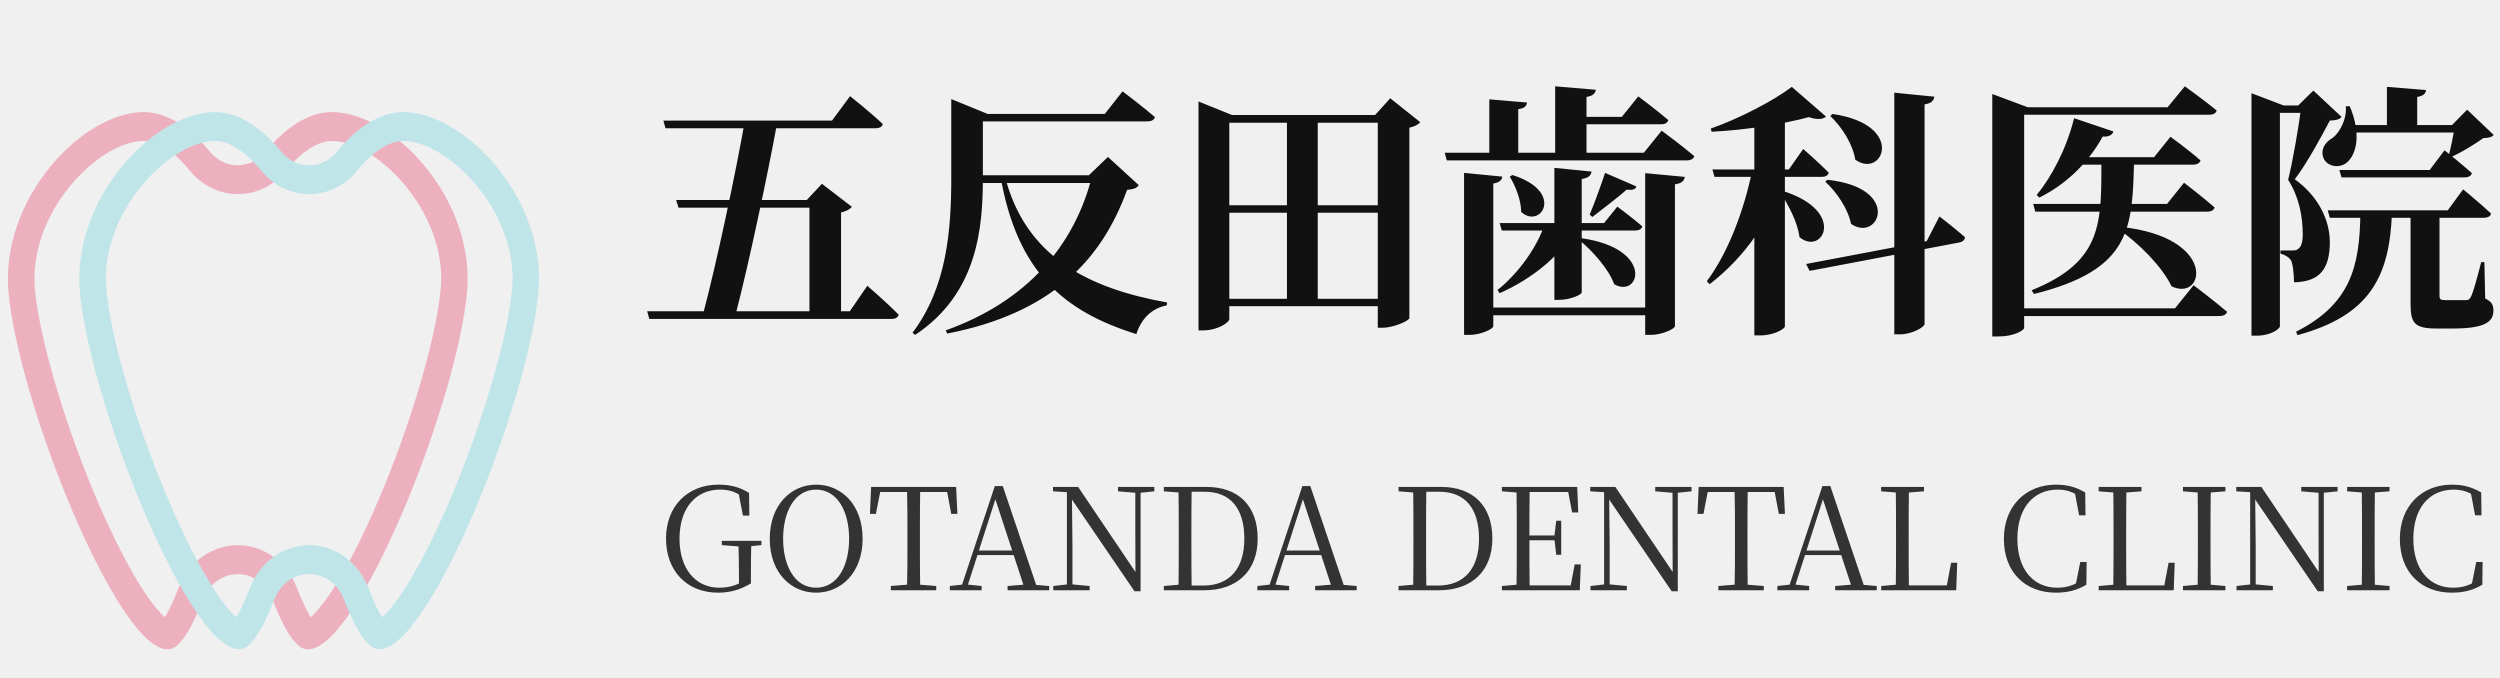
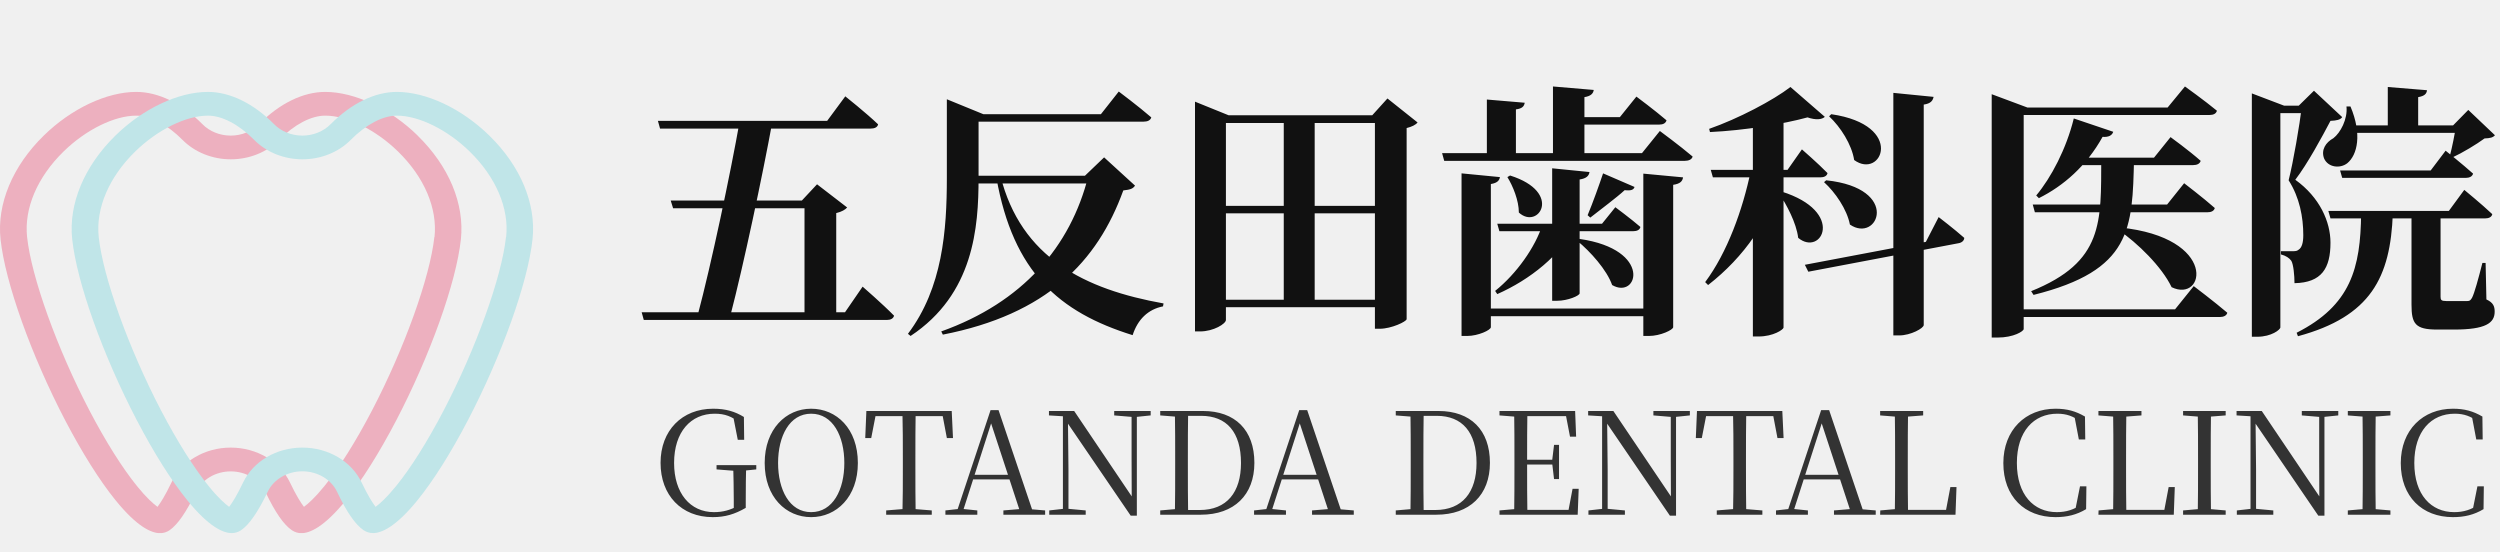
- <svg xmlns="http://www.w3.org/2000/svg" width="273" height="74" viewBox="0 0 273 74" fill="none">
-   <path d="M78.402 64.719C75.008 64.719 72.729 62.348 72.729 58.814C72.729 55.295 75.07 52.924 78.449 52.924C79.844 52.924 80.836 53.234 81.797 53.823L81.828 56.303H81.13L80.603 53.606L81.394 53.916V54.489C80.495 53.761 79.735 53.466 78.619 53.466C76.031 53.466 74.202 55.435 74.202 58.829C74.202 62.115 75.953 64.177 78.542 64.177C79.534 64.177 80.34 63.944 81.208 63.464L80.696 63.913V62.906C80.696 61.604 80.665 60.364 80.634 59.062H82.045C82.014 60.24 81.998 61.433 81.998 62.921V63.712C80.789 64.409 79.751 64.719 78.402 64.719ZM78.821 59.527V59.062H83.145V59.527L81.471 59.697H80.975L78.821 59.527ZM89.112 64.719C86.385 64.719 84.059 62.549 84.059 58.829C84.059 55.14 86.385 52.924 89.112 52.924C91.871 52.924 94.197 55.094 94.197 58.829C94.197 62.518 91.871 64.719 89.112 64.719ZM89.112 64.177C91.484 64.177 92.724 61.743 92.724 58.829C92.724 55.915 91.484 53.466 89.112 53.466C86.757 53.466 85.516 55.915 85.516 58.829C85.516 61.743 86.757 64.177 89.112 64.177ZM97.277 64.456V63.991L99.556 63.805H99.943L102.237 63.991V64.456H97.277ZM99.044 64.456C99.091 62.751 99.091 60.999 99.091 59.248V58.395C99.091 56.644 99.091 54.908 99.044 53.172H100.486C100.455 54.892 100.455 56.644 100.455 58.395V59.248C100.455 60.999 100.455 62.735 100.486 64.456H99.044ZM94.999 56.117L95.123 53.172H104.407L104.547 56.117H103.88L103.322 53.172L103.958 53.73H95.557L96.223 53.172L95.65 56.117H94.999ZM103.721 64.456V63.991L105.256 63.82H105.519L107.193 63.991V64.456H103.721ZM104.853 64.456L108.635 53.079H109.503L113.347 64.456H111.952L108.526 54.009H108.852L108.79 54.226L105.504 64.456H104.853ZM106.527 60.612L106.573 60.116H111.301L111.347 60.612H106.527ZM110.03 64.456V63.991L112.091 63.82H112.541L114.571 63.991V64.456H110.03ZM115.018 64.456V63.991L116.661 63.805H116.987L118.986 63.991V64.456H115.018ZM116.506 64.456V53.544H117.049L117.111 59.511V64.456H116.506ZM122.086 53.652V53.172H126.054V53.652L124.427 53.823H124.101L122.086 53.652ZM123.884 64.564L116.909 54.334L116.878 54.303L116.506 53.745L114.987 53.652V53.172H117.731L124.272 62.875L123.993 62.968L123.977 58.333V53.172H124.551V64.564H123.884ZM127.093 64.456V63.991L129.232 63.805H129.418V64.456H127.093ZM128.689 64.456C128.72 62.751 128.72 60.999 128.72 58.922V58.488C128.72 56.644 128.72 54.908 128.689 53.172H130.131C130.1 54.892 130.1 56.644 130.1 58.488V58.922C130.1 60.999 130.1 62.735 130.131 64.456H128.689ZM129.418 64.456V63.944H131.386C134.347 63.944 135.881 62.007 135.881 58.829C135.881 55.481 134.331 53.699 131.541 53.699H129.418V53.172H131.743C135.23 53.172 137.338 55.233 137.338 58.814C137.338 62.301 135.137 64.456 131.51 64.456H129.418ZM127.093 53.652V53.172H129.418V53.823H129.232L127.093 53.652ZM137.303 64.456V63.991L138.838 63.82H139.101L140.775 63.991V64.456H137.303ZM138.435 64.456L142.217 53.079H143.085L146.929 64.456H145.534L142.108 54.009H142.434L142.372 54.226L139.086 64.456H138.435ZM140.109 60.612L140.155 60.116H144.883L144.929 60.612H140.109ZM143.612 64.456V63.991L145.673 63.82H146.123L148.153 63.991V64.456H143.612ZM152.72 64.456V63.991L154.859 63.805H155.045V64.456H152.72ZM154.316 64.456C154.347 62.751 154.347 60.999 154.347 58.922V58.488C154.347 56.644 154.347 54.908 154.316 53.172H155.758C155.727 54.892 155.727 56.644 155.727 58.488V58.922C155.727 60.999 155.727 62.735 155.758 64.456H154.316ZM155.045 64.456V63.944H157.013C159.974 63.944 161.508 62.007 161.508 58.829C161.508 55.481 159.958 53.699 157.168 53.699H155.045V53.172H157.37C160.857 53.172 162.965 55.233 162.965 58.814C162.965 62.301 160.764 64.456 157.137 64.456H155.045ZM152.72 53.652V53.172H155.045V53.823H154.859L152.72 53.652ZM164.005 64.456V63.991L166.144 63.805H166.33V64.456H164.005ZM165.601 64.456C165.632 62.751 165.632 60.999 165.632 59.248V58.395C165.632 56.644 165.632 54.908 165.601 53.172H167.043C167.012 54.892 167.012 56.644 167.012 58.581V58.922C167.012 60.999 167.012 62.735 167.043 64.456H165.601ZM166.33 64.456V63.929H172.127L171.445 64.332L171.956 61.635H172.623L172.514 64.456H166.33ZM166.33 59V58.473H170.05V59H166.33ZM169.941 60.581L169.74 58.86V58.535L169.941 56.861H170.484V60.581H169.941ZM164.005 53.652V53.172H166.33V53.823H166.144L164.005 53.652ZM171.677 55.962L171.166 53.296L171.863 53.73H166.33V53.172H172.235L172.344 55.962H171.677ZM173.682 64.456V63.991L175.325 63.805H175.651L177.65 63.991V64.456H173.682ZM175.17 64.456V53.544H175.713L175.775 59.511V64.456H175.17ZM180.75 53.652V53.172H184.718V53.652L183.091 53.823H182.765L180.75 53.652ZM182.548 64.564L175.573 54.334L175.542 54.303L175.17 53.745L173.651 53.652V53.172H176.395L182.936 62.875L182.657 62.968L182.641 58.333V53.172H183.215V64.564H182.548ZM187.646 64.456V63.991L189.924 63.805H190.312L192.606 63.991V64.456H187.646ZM189.413 64.456C189.459 62.751 189.459 60.999 189.459 59.248V58.395C189.459 56.644 189.459 54.908 189.413 53.172H190.854C190.823 54.892 190.823 56.644 190.823 58.395V59.248C190.823 60.999 190.823 62.735 190.854 64.456H189.413ZM185.367 56.117L185.491 53.172H194.776L194.915 56.117H194.249L193.691 53.172L194.326 53.73H185.925L186.592 53.172L186.018 56.117H185.367ZM194.09 64.456V63.991L195.625 63.82H195.888L197.562 63.991V64.456H194.09ZM195.222 64.456L199.004 53.079H199.872L203.716 64.456H202.321L198.895 54.009H199.221L199.159 54.226L195.873 64.456H195.222ZM196.896 60.612L196.942 60.116H201.67L201.716 60.612H196.896ZM200.399 64.456V63.991L202.46 63.82H202.91L204.94 63.991V64.456H200.399ZM205.42 64.456L205.435 63.991L207.559 63.805H207.745V64.456H205.42ZM207.016 64.456C207.047 62.751 207.047 60.999 207.047 59.372V58.395C207.047 56.644 207.047 54.892 207.016 53.172H208.458C208.427 54.908 208.427 56.644 208.427 58.612V59.511C208.427 60.999 208.427 62.735 208.458 64.456H207.016ZM207.745 64.456V63.929H213.154L212.519 64.316L213.061 61.449H213.728L213.619 64.456H207.745ZM205.42 53.652V53.172H210.101V53.652L207.915 53.823H207.559L205.42 53.652ZM224.498 64.719C221.15 64.719 218.825 62.487 218.825 58.845C218.825 55.218 221.259 52.924 224.498 52.924C225.754 52.924 226.699 53.187 227.707 53.776L227.738 56.272H227.04L226.529 53.575L227.304 53.838V54.381C226.436 53.73 225.692 53.466 224.7 53.466C222.127 53.466 220.298 55.388 220.298 58.829C220.298 62.286 222.127 64.177 224.638 64.177C225.63 64.177 226.513 63.929 227.397 63.278V63.789L226.637 64.006L227.164 61.371H227.862L227.831 63.851C226.792 64.471 225.754 64.719 224.498 64.719ZM229.17 64.456L229.186 63.991L231.309 63.805H231.495V64.456H229.17ZM230.767 64.456C230.798 62.751 230.798 60.999 230.798 59.372V58.395C230.798 56.644 230.798 54.892 230.767 53.172H232.208C232.177 54.908 232.177 56.644 232.177 58.612V59.511C232.177 60.999 232.177 62.735 232.208 64.456H230.767ZM231.495 64.456V63.929H236.905L236.269 64.316L236.812 61.449H237.478L237.37 64.456H231.495ZM229.17 53.652V53.172H233.851V53.652L231.666 53.823H231.309L229.17 53.652ZM238.381 64.456V63.991L240.52 63.805H240.861L243.016 63.991V64.456H238.381ZM239.978 64.456C240.009 62.751 240.009 60.999 240.009 59.248V58.395C240.009 56.644 240.009 54.908 239.978 53.172H241.419C241.388 54.892 241.388 56.644 241.388 58.395V59.248C241.388 60.999 241.388 62.735 241.419 64.456H239.978ZM238.381 53.652V53.172H243.016V53.652L240.861 53.823H240.52L238.381 53.652ZM244.229 64.456V63.991L245.872 63.805H246.197L248.197 63.991V64.456H244.229ZM245.717 64.456V53.544H246.259L246.321 59.511V64.456H245.717ZM251.297 53.652V53.172H255.265V53.652L253.637 53.823H253.312L251.297 53.652ZM253.095 64.564L246.12 54.334L246.089 54.303L245.717 53.745L244.198 53.652V53.172H246.941L253.482 62.875L253.203 62.968L253.188 58.333V53.172H253.761V64.564H253.095ZM256.304 64.456V63.991L258.443 63.805H258.784L260.938 63.991V64.456H256.304ZM257.9 64.456C257.931 62.751 257.931 60.999 257.931 59.248V58.395C257.931 56.644 257.931 54.908 257.9 53.172H259.342C259.311 54.892 259.311 56.644 259.311 58.395V59.248C259.311 60.999 259.311 62.735 259.342 64.456H257.9ZM256.304 53.652V53.172H260.938V53.652L258.784 53.823H258.443L256.304 53.652ZM267.738 64.719C264.39 64.719 262.065 62.487 262.065 58.845C262.065 55.218 264.498 52.924 267.738 52.924C268.993 52.924 269.939 53.187 270.946 53.776L270.977 56.272H270.28L269.768 53.575L270.543 53.838V54.381C269.675 53.73 268.931 53.466 267.939 53.466C265.366 53.466 263.537 55.388 263.537 58.829C263.537 62.286 265.366 64.177 267.877 64.177C268.869 64.177 269.753 63.929 270.636 63.278V63.789L269.877 64.006L270.404 61.371H271.101L271.07 63.851C270.032 64.471 268.993 64.719 267.738 64.719Z" fill="#333333" />
-   <path d="M72.442 13.167H90.857L92.829 10.499C92.829 10.499 95.091 12.297 96.396 13.544C96.338 13.863 96.019 14.008 95.584 14.008H72.674L72.442 13.167ZM70.673 33.989H92.8L94.714 31.205C94.714 31.205 96.918 33.119 98.136 34.366C98.049 34.685 97.759 34.83 97.324 34.83H70.905L70.673 33.989ZM81.345 13.167H84.912C83.839 19.054 81.751 28.885 80.33 34.337H76.763C78.242 28.798 80.33 18.909 81.345 13.167ZM73.834 21.838H90.509V22.679H74.095L73.834 21.838ZM88.392 21.838H88.102L89.755 20.069L93.032 22.592C92.829 22.824 92.452 23.056 91.843 23.201V34.424H88.392V21.838ZM109.707 19.141C111.94 28.073 118.871 31.495 127.455 33.032L127.397 33.351C125.773 33.67 124.642 34.772 124.091 36.483C116.087 33.989 111.099 29.639 109.272 19.373L109.707 19.141ZM104.864 12.442H120.64L122.583 9.977C122.583 9.977 124.787 11.63 126.121 12.79C126.034 13.109 125.715 13.254 125.28 13.254H104.864V12.442ZM103.878 12.442V12.152V10.818L107.851 12.442H107.329V19.373C107.329 24.767 106.807 32.017 99.934 36.57L99.644 36.338C103.414 31.35 103.878 25.086 103.878 19.373V12.442ZM119.277 19.141H118.9L120.988 17.14L124.352 20.214C124.12 20.562 123.83 20.649 123.076 20.736C120.263 28.508 114.724 34.221 103.443 36.425L103.269 36.077C112.114 32.916 117.334 26.884 119.277 19.141ZM105.067 19.141H120.669V19.982H105.067V19.141ZM140.534 12.703H143.898V33.119H140.534V12.703ZM130.877 12.558V11.079L134.531 12.558H151.554V13.399H134.241V34.83C134.241 35.236 132.907 36.077 131.428 36.077H130.877V12.558ZM150.452 12.558H150.162L151.815 10.731L155.092 13.341C154.889 13.602 154.483 13.805 153.903 13.95V34.743C153.874 35.004 152.25 35.787 150.974 35.787H150.452V12.558ZM132.878 22.418H151.728V23.23H132.878V22.418ZM132.878 32.626H151.728V33.438H132.878V32.626ZM163.763 24.361H175.16L176.61 22.563C176.61 22.563 178.292 23.81 179.336 24.709C179.278 25.028 178.959 25.173 178.553 25.173H163.995L163.763 24.361ZM171.564 12.761H177.103L178.901 10.528C178.901 10.528 180.931 12.036 182.178 13.109C182.091 13.428 181.801 13.573 181.395 13.573H171.564V12.761ZM172.724 26.014C180.728 27.174 179.046 32.655 176.262 31.031C175.682 29.378 173.884 27.377 172.463 26.217L172.724 26.014ZM165.155 19.112C170.955 20.939 168.229 25.086 166.112 23.143C166.112 21.838 165.474 20.272 164.865 19.286L165.155 19.112ZM157.76 16.676H179.51L181.453 14.269C181.453 14.269 183.657 15.893 185.02 17.053C184.933 17.372 184.585 17.517 184.179 17.517H157.992L157.76 16.676ZM161.791 33.583H180.989V34.424H161.791V33.583ZM159.877 18.88L164.053 19.286C163.995 19.634 163.792 19.924 163.067 20.04V35.613C163.067 35.932 161.675 36.57 160.486 36.57H159.877V18.88ZM179.655 18.909L183.976 19.315C183.918 19.721 183.686 20.011 182.903 20.127V35.613C182.903 35.903 181.511 36.57 180.264 36.57H179.655V18.909ZM169.824 9.426L174.261 9.803C174.203 10.18 173.971 10.47 173.246 10.586V17.169H169.824V9.426ZM162.632 10.847L166.75 11.195C166.692 11.572 166.489 11.833 165.793 11.92V17.111H162.632V10.847ZM169.737 18.329L173.797 18.735C173.739 19.141 173.478 19.431 172.724 19.547V31.93C172.724 32.191 171.419 32.742 170.288 32.742H169.737V18.329ZM168.693 24.419H172.376C170.723 27.783 167.301 30.451 163.763 32.017L163.531 31.669C165.851 29.813 167.91 26.913 168.693 24.419ZM175.276 18.88L178.698 20.359C178.611 20.649 178.35 20.794 177.625 20.707C176.784 21.49 174.986 22.824 173.884 23.694L173.594 23.433C174.145 22.128 174.899 20.011 175.276 18.88ZM206.857 10.122L211.236 10.557C211.149 10.963 210.946 11.282 210.163 11.398V35.381C210.163 35.729 208.742 36.512 207.495 36.512H206.857V10.122ZM200.1 12.442C208.22 13.631 205.581 19.605 202.594 17.43C202.333 15.748 201.115 13.834 199.868 12.674L200.1 12.442ZM199.549 19.634C207.756 20.504 205.175 26.536 202.13 24.448C201.811 22.795 200.535 20.939 199.317 19.837L199.549 19.634ZM186.992 18.503H195.344L196.91 16.27C196.91 16.27 198.679 17.807 199.694 18.851C199.636 19.17 199.317 19.315 198.911 19.315H187.224L186.992 18.503ZM195.663 9.484L199.404 12.732C199.085 13.022 198.447 13.109 197.519 12.79C194.88 13.515 190.646 14.211 186.905 14.385L186.818 14.037C189.979 12.935 193.778 10.934 195.663 9.484ZM191.342 18.619H194.822V19.083C193.459 23.926 190.617 27.986 186.702 31.031L186.383 30.712C188.79 27.493 190.472 22.824 191.342 18.619ZM191.574 13.428L194.909 12.094V35.671C194.88 35.874 193.807 36.628 192.183 36.628H191.574V13.428ZM194.677 20.852C201.724 23.056 199.027 27.986 196.504 25.898C196.301 24.245 195.257 22.331 194.416 21.026L194.677 20.852ZM197.229 28.827L210.395 26.333L211.787 23.636C211.787 23.636 213.527 24.97 214.571 25.898C214.571 26.188 214.31 26.42 213.962 26.478L197.606 29.581L197.229 28.827ZM225.823 17.169H235.219L237.017 14.936C237.017 14.936 239.018 16.386 240.294 17.517C240.207 17.836 239.888 17.981 239.482 17.981H225.388L225.823 17.169ZM222.024 22.273H236.64L238.496 19.953C238.496 19.953 240.584 21.548 241.831 22.65C241.744 22.969 241.454 23.114 241.019 23.114H222.256L222.024 22.273ZM226.49 12.906L230.782 14.356C230.666 14.733 230.289 14.965 229.622 14.907C227.853 18.097 225.359 20.243 222.691 21.577L222.401 21.287C224.025 19.344 225.678 16.212 226.49 12.906ZM231.507 24.767C242.266 25.869 240.758 33.032 237.133 31.263C236.06 29.03 233.45 26.478 231.304 24.999L231.507 24.767ZM229.477 17.256H233.044C232.87 24.941 232.783 29.436 222.111 32.104L221.85 31.698C229.767 28.508 229.448 24.187 229.477 17.256ZM217.558 11.717V10.267L221.444 11.717H221.038V35.816C221.038 36.048 219.965 36.744 218.196 36.744H217.558V11.717ZM219.878 11.717H236.698L238.583 9.426C238.583 9.426 240.729 10.963 242.063 12.065C241.976 12.384 241.686 12.529 241.251 12.529H219.878V11.717ZM219.82 33.67H237.51L239.54 31.147C239.54 31.147 241.802 32.858 243.194 34.047C243.107 34.366 242.788 34.511 242.353 34.511H219.82V33.67ZM256.157 13.66H268.975V14.472H256.157V13.66ZM260.652 9.484L264.915 9.832C264.886 10.209 264.654 10.47 263.958 10.586V14.066H260.652V9.484ZM268.076 13.66H267.757L269.41 11.978L272.31 14.733C272.078 14.994 271.788 15.052 271.179 15.081C270.309 15.719 268.772 16.647 267.699 17.14L267.409 16.966C267.641 16.096 267.96 14.53 268.076 13.66ZM255.461 18.561H265.321L266.945 16.415C266.945 16.415 268.801 17.894 269.932 18.909C269.845 19.228 269.526 19.373 269.12 19.373H255.693L255.461 18.561ZM254.185 22.969H267.293L268.975 20.678C268.975 20.678 270.889 22.244 272.02 23.317C271.962 23.636 271.643 23.781 271.237 23.781H254.417L254.185 22.969ZM245.862 11.514V10.18L249.371 11.514H248.965V35.642C248.965 35.874 248.008 36.657 246.442 36.657H245.862V11.514ZM247.399 11.514H252.851V12.326H247.399V11.514ZM251.314 11.514H250.966L252.619 9.89L255.693 12.761C255.49 13.051 255.084 13.138 254.417 13.167C253.518 14.878 251.923 17.836 250.589 19.576C253.257 21.49 254.417 24.158 254.417 26.42C254.417 29.204 253.46 30.77 250.502 30.828C250.502 29.987 250.386 28.769 250.154 28.392C249.951 28.102 249.574 27.841 249.023 27.696V27.348C249.429 27.348 250.096 27.348 250.357 27.348C250.647 27.348 250.792 27.319 250.966 27.174C251.285 26.971 251.459 26.449 251.459 25.608C251.459 23.636 251.053 21.49 249.864 19.634C250.386 17.575 251.053 13.631 251.314 11.514ZM256.157 11.601H256.592C257.868 14.617 257.346 16.879 256.244 17.778C255.461 18.387 254.156 18.242 253.721 17.256C253.373 16.328 253.895 15.516 254.736 15.052C255.49 14.472 256.302 12.993 256.157 11.601ZM263.233 23.201H266.394C266.394 23.549 266.394 23.955 266.394 24.187V32.307C266.394 32.655 266.481 32.771 267.003 32.771H268.192C268.685 32.771 269.091 32.771 269.294 32.771C269.555 32.771 269.642 32.713 269.816 32.423C270.077 31.93 270.512 30.335 270.947 28.624H271.295L271.382 32.597C272.136 32.945 272.281 33.351 272.281 33.931C272.281 35.178 271.266 35.874 267.873 35.874H266.017C263.639 35.874 263.233 35.236 263.233 33.177V23.201ZM257.752 23.23H261.203C260.942 30.219 258.796 34.453 250.879 36.599L250.734 36.222C256.621 33.235 257.694 29.204 257.752 23.23Z" fill="#111111" />
-   <g clip-path="url(#clip0_14_2022)">
-     <path d="M46.297 18.036C43.307 14.46 39.448 12.239 36.243 12.239C33.845 12.239 31.284 13.767 29.041 16.53C28.259 17.494 27.142 18.047 25.964 18.047C24.787 18.047 23.661 17.494 22.888 16.53C20.645 13.767 18.092 12.239 15.686 12.239C12.472 12.239 8.622 14.46 5.631 18.036C2.22 22.111 0.509 27.139 0.922 31.842C1.429 37.585 4.265 47.273 7.969 55.942C9.816 60.255 11.698 63.907 13.426 66.519C15.832 70.149 17.388 70.907 18.273 70.907C18.642 70.907 18.986 70.778 19.296 70.528C20.189 69.781 21.135 68.112 22.192 65.413C22.836 63.766 24.323 62.693 25.964 62.693C27.606 62.693 29.101 63.766 29.737 65.413C30.785 68.112 31.731 69.791 32.633 70.528C32.943 70.778 33.286 70.907 33.656 70.907C34.541 70.907 36.096 70.149 38.503 66.519C40.23 63.918 42.112 60.255 43.96 55.942C47.664 47.273 50.5 37.585 51.007 31.842C51.419 27.139 49.709 22.111 46.297 18.047V18.036ZM48.119 31.538C47.647 36.881 44.854 46.363 41.33 54.609C39.56 58.749 37.772 62.227 36.148 64.666C35.117 66.215 34.378 67.006 33.931 67.407C33.596 66.876 33.089 65.901 32.41 64.167C31.31 61.35 28.783 59.529 25.964 59.529C23.146 59.529 20.619 61.35 19.519 64.167C18.84 65.901 18.333 66.876 17.998 67.407C17.551 67.006 16.803 66.215 15.781 64.666C14.156 62.217 12.369 58.738 10.598 54.609C7.075 46.363 4.282 36.881 3.809 31.538C3.474 27.724 4.918 23.574 7.78 20.16C10.203 17.267 13.306 15.392 15.695 15.392C17.224 15.392 19.055 16.562 20.722 18.622C22.054 20.258 23.962 21.201 25.973 21.201C27.984 21.201 29.9 20.258 31.224 18.622C32.882 16.573 34.713 15.392 36.251 15.392C38.632 15.392 41.743 17.267 44.166 20.16C47.028 23.574 48.472 27.724 48.136 31.538H48.119Z" fill="#EDB0BF" />
-     <path d="M54.092 18.036C51.102 14.46 47.243 12.239 44.037 12.239C41.64 12.239 39.079 13.767 36.836 16.53C36.054 17.494 34.936 18.047 33.759 18.047C32.582 18.047 31.456 17.494 30.683 16.53C28.439 13.767 25.887 12.239 23.481 12.239C20.267 12.239 16.417 14.46 13.426 18.036C10.023 22.111 8.304 27.139 8.717 31.831C9.224 37.575 12.06 47.262 15.764 55.931C17.611 60.244 19.493 63.896 21.221 66.508C23.627 70.138 25.182 70.897 26.068 70.897C26.437 70.897 26.781 70.767 27.09 70.517C27.984 69.77 28.929 68.101 29.986 65.403C30.631 63.755 32.118 62.683 33.759 62.683C35.401 62.683 36.896 63.755 37.532 65.403C38.58 68.101 39.526 69.781 40.428 70.517C40.737 70.767 41.081 70.897 41.451 70.897C42.336 70.897 43.891 70.138 46.297 66.508C48.025 63.907 49.907 60.244 51.755 55.931C55.459 47.262 58.295 37.575 58.802 31.831C59.214 27.128 57.504 22.1 54.092 18.036ZM55.914 31.538C55.441 36.881 52.648 46.363 49.125 54.609C47.355 58.749 45.567 62.227 43.943 64.666C42.911 66.215 42.172 67.006 41.726 67.407C41.39 66.876 40.883 65.901 40.205 64.167C39.105 61.35 36.578 59.529 33.759 59.529C30.94 59.529 28.414 61.35 27.314 64.167C26.635 65.901 26.128 66.876 25.793 67.407C25.346 67.006 24.598 66.215 23.575 64.666C21.951 62.217 20.164 58.738 18.393 54.609C14.87 46.363 12.077 36.881 11.604 31.538C11.269 27.724 12.713 23.574 15.574 20.16C17.998 17.267 21.1 15.392 23.489 15.392C25.019 15.392 26.85 16.562 28.517 18.622C29.849 20.258 31.757 21.201 33.768 21.201C35.779 21.201 37.695 20.258 39.019 18.622C40.677 16.573 42.508 15.392 44.046 15.392C46.426 15.392 49.537 17.267 51.961 20.16C54.823 23.574 56.266 27.724 55.931 31.538H55.914Z" fill="#C0E5E8" />
+ <svg xmlns="http://www.w3.org/2000/svg" width="272" height="60" viewBox="0 0 272 60" fill="none">
+   <path d="M77.541 56.264C74.147 56.264 71.868 53.892 71.868 50.358C71.868 46.84 74.209 44.468 77.588 44.468C78.983 44.468 79.975 44.778 80.936 45.367L80.966 47.847H80.269L79.742 45.15L80.532 45.46V46.033C79.633 45.305 78.874 45.011 77.758 45.011C75.169 45.011 73.341 46.979 73.341 50.373C73.341 53.66 75.092 55.721 77.68 55.721C78.672 55.721 79.478 55.489 80.347 55.008L79.835 55.458V54.45C79.835 53.148 79.804 51.908 79.773 50.606H81.183C81.153 51.784 81.137 52.977 81.137 54.465V55.256C79.928 55.953 78.889 56.264 77.541 56.264ZM77.96 51.071V50.606H82.284V51.071L80.61 51.242H80.114L77.96 51.071ZM88.251 56.264C85.523 56.264 83.198 54.093 83.198 50.373C83.198 46.684 85.523 44.468 88.251 44.468C91.01 44.468 93.335 46.638 93.335 50.373C93.335 54.062 91.01 56.264 88.251 56.264ZM88.251 55.721C90.623 55.721 91.863 53.288 91.863 50.373C91.863 47.459 90.623 45.011 88.251 45.011C85.895 45.011 84.655 47.459 84.655 50.373C84.655 53.288 85.895 55.721 88.251 55.721ZM96.416 56V55.535L98.695 55.349H99.082L101.376 55.535V56H96.416ZM98.183 56C98.23 54.295 98.23 52.544 98.23 50.792V49.94C98.23 48.188 98.23 46.452 98.183 44.716H99.624C99.594 46.437 99.594 48.188 99.594 49.94V50.792C99.594 52.544 99.594 54.279 99.624 56H98.183ZM94.138 47.661L94.261 44.716H103.546L103.686 47.661H103.019L102.461 44.716L103.097 45.274H94.695L95.362 44.716L94.788 47.661H94.138ZM102.86 56V55.535L104.395 55.364H104.658L106.332 55.535V56H102.86ZM103.992 56L107.774 44.623H108.642L112.486 56H111.091L107.665 45.553H107.991L107.929 45.77L104.643 56H103.992ZM105.666 52.156L105.712 51.66H110.44L110.486 52.156H105.666ZM109.169 56V55.535L111.23 55.364H111.68L113.71 55.535V56H109.169ZM114.157 56V55.535L115.8 55.349H116.125L118.125 55.535V56H114.157ZM115.645 56V45.088H116.187L116.249 51.056V56H115.645ZM121.225 45.197V44.716H125.193V45.197L123.565 45.367H123.24L121.225 45.197ZM123.023 56.108L116.048 45.879L116.017 45.847L115.645 45.289L114.126 45.197V44.716H116.869L123.41 54.419L123.131 54.512L123.116 49.877V44.716H123.689V56.108H123.023ZM126.232 56V55.535L128.371 55.349H128.557V56H126.232ZM127.828 56C127.859 54.295 127.859 52.544 127.859 50.467V50.032C127.859 48.188 127.859 46.452 127.828 44.716H129.27C129.239 46.437 129.239 48.188 129.239 50.032V50.467C129.239 52.544 129.239 54.279 129.27 56H127.828ZM128.557 56V55.489H130.525C133.486 55.489 135.02 53.551 135.02 50.373C135.02 47.026 133.47 45.243 130.68 45.243H128.557V44.716H130.882C134.369 44.716 136.477 46.778 136.477 50.358C136.477 53.846 134.276 56 130.649 56H128.557ZM126.232 45.197V44.716H128.557V45.367H128.371L126.232 45.197ZM136.442 56V55.535L137.976 55.364H138.24L139.914 55.535V56H136.442ZM137.573 56L141.355 44.623H142.223L146.067 56H144.672L141.247 45.553H141.572L141.51 45.77L138.224 56H137.573ZM139.247 52.156L139.294 51.66H144.021L144.068 52.156H139.247ZM142.75 56V55.535L144.812 55.364H145.261L147.292 55.535V56H142.75ZM151.859 56V55.535L153.998 55.349H154.184V56H151.859ZM153.455 56C153.486 54.295 153.486 52.544 153.486 50.467V50.032C153.486 48.188 153.486 46.452 153.455 44.716H154.897C154.866 46.437 154.866 48.188 154.866 50.032V50.467C154.866 52.544 154.866 54.279 154.897 56H153.455ZM154.184 56V55.489H156.152C159.113 55.489 160.647 53.551 160.647 50.373C160.647 47.026 159.097 45.243 156.307 45.243H154.184V44.716H156.509C159.996 44.716 162.104 46.778 162.104 50.358C162.104 53.846 159.903 56 156.276 56H154.184ZM151.859 45.197V44.716H154.184V45.367H153.998L151.859 45.197ZM163.143 56V55.535L165.282 55.349H165.468V56H163.143ZM164.74 56C164.771 54.295 164.771 52.544 164.771 50.792V49.94C164.771 48.188 164.771 46.452 164.74 44.716H166.181C166.15 46.437 166.15 48.188 166.15 50.126V50.467C166.15 52.544 166.15 54.279 166.181 56H164.74ZM165.468 56V55.473H171.265L170.583 55.876L171.095 53.179H171.761L171.653 56H165.468ZM165.468 50.544V50.017H169.188V50.544H165.468ZM169.08 52.125L168.878 50.404V50.079L169.08 48.405H169.622V52.125H169.08ZM163.143 45.197V44.716H165.468V45.367H165.282L163.143 45.197ZM170.816 47.506L170.304 44.84L171.002 45.274H165.468V44.716H171.374L171.482 47.506H170.816ZM172.821 56V55.535L174.464 55.349H174.789L176.789 55.535V56H172.821ZM174.309 56V45.088H174.851L174.913 51.056V56H174.309ZM179.889 45.197V44.716H183.857V45.197L182.229 45.367H181.904L179.889 45.197ZM181.687 56.108L174.712 45.879L174.681 45.847L174.309 45.289L172.79 45.197V44.716H175.533L182.074 54.419L181.795 54.512L181.78 49.877V44.716H182.353V56.108H181.687ZM186.785 56V55.535L189.063 55.349H189.451L191.745 55.535V56H186.785ZM188.552 56C188.598 54.295 188.598 52.544 188.598 50.792V49.94C188.598 48.188 188.598 46.452 188.552 44.716H189.993C189.962 46.437 189.962 48.188 189.962 49.94V50.792C189.962 52.544 189.962 54.279 189.993 56H188.552ZM184.506 47.661L184.63 44.716H193.915L194.054 47.661H193.388L192.83 44.716L193.465 45.274H185.064L185.731 44.716L185.157 47.661H184.506ZM193.229 56V55.535L194.763 55.364H195.027L196.701 55.535V56H193.229ZM194.36 56L198.142 44.623H199.01L202.854 56H201.459L198.034 45.553H198.359L198.297 45.77L195.011 56H194.36ZM196.034 52.156L196.081 51.66H200.808L200.855 52.156H196.034ZM199.537 56V55.535L201.599 55.364H202.048L204.079 55.535V56H199.537ZM204.559 56L204.574 55.535L206.698 55.349H206.884V56H204.559ZM206.155 56C206.186 54.295 206.186 52.544 206.186 50.916V49.94C206.186 48.188 206.186 46.437 206.155 44.716H207.597C207.566 46.452 207.566 48.188 207.566 50.157V51.056C207.566 52.544 207.566 54.279 207.597 56H206.155ZM206.884 56V55.473H212.293L211.658 55.861L212.2 52.993H212.867L212.758 56H206.884ZM204.559 45.197V44.716H209.24V45.197L207.054 45.367H206.698L204.559 45.197ZM223.637 56.264C220.289 56.264 217.964 54.032 217.964 50.389C217.964 46.762 220.397 44.468 223.637 44.468C224.892 44.468 225.838 44.731 226.845 45.321L226.876 47.816H226.179L225.667 45.119L226.442 45.383V45.925C225.574 45.274 224.83 45.011 223.838 45.011C221.265 45.011 219.436 46.932 219.436 50.373C219.436 53.83 221.265 55.721 223.776 55.721C224.768 55.721 225.652 55.473 226.535 54.822V55.334L225.776 55.55L226.303 52.916H227L226.969 55.395C225.931 56.016 224.892 56.264 223.637 56.264ZM228.309 56L228.324 55.535L230.448 55.349H230.634V56H228.309ZM229.905 56C229.936 54.295 229.936 52.544 229.936 50.916V49.94C229.936 48.188 229.936 46.437 229.905 44.716H231.347C231.316 46.452 231.316 48.188 231.316 50.157V51.056C231.316 52.544 231.316 54.279 231.347 56H229.905ZM230.634 56V55.473H236.043L235.408 55.861L235.95 52.993H236.617L236.508 56H230.634ZM228.309 45.197V44.716H232.99V45.197L230.804 45.367H230.448L228.309 45.197ZM237.52 56V55.535L239.659 55.349H240L242.154 55.535V56H237.52ZM239.116 56C239.147 54.295 239.147 52.544 239.147 50.792V49.94C239.147 48.188 239.147 46.452 239.116 44.716H240.558C240.527 46.437 240.527 48.188 240.527 49.94V50.792C240.527 52.544 240.527 54.279 240.558 56H239.116ZM237.52 45.197V44.716H242.154V45.197L240 45.367H239.659L237.52 45.197ZM243.368 56V55.535L245.011 55.349H245.336L247.336 55.535V56H243.368ZM244.856 56V45.088H245.398L245.46 51.056V56H244.856ZM250.436 45.197V44.716H254.404V45.197L252.776 45.367H252.451L250.436 45.197ZM252.234 56.108L245.259 45.879L245.228 45.847L244.856 45.289L243.337 45.197V44.716H246.08L252.621 54.419L252.342 54.512L252.327 49.877V44.716H252.9V56.108H252.234ZM255.442 56V55.535L257.581 55.349H257.922L260.077 55.535V56H255.442ZM257.039 56C257.07 54.295 257.07 52.544 257.07 50.792V49.94C257.07 48.188 257.07 46.452 257.039 44.716H258.48C258.449 46.437 258.449 48.188 258.449 49.94V50.792C258.449 52.544 258.449 54.279 258.48 56H257.039ZM255.442 45.197V44.716H260.077V45.197L257.922 45.367H257.581L255.442 45.197ZM266.877 56.264C263.529 56.264 261.204 54.032 261.204 50.389C261.204 46.762 263.637 44.468 266.877 44.468C268.132 44.468 269.078 44.731 270.085 45.321L270.116 47.816H269.419L268.907 45.119L269.682 45.383V45.925C268.814 45.274 268.07 45.011 267.078 45.011C264.505 45.011 262.676 46.932 262.676 50.373C262.676 53.83 264.505 55.721 267.016 55.721C268.008 55.721 268.892 55.473 269.775 54.822V55.334L269.016 55.55L269.543 52.916H270.24L270.209 55.395C269.171 56.016 268.132 56.264 266.877 56.264Z" fill="#333333" />
+   <path d="M71.581 13.149H89.996L91.968 10.481C91.968 10.481 94.23 12.279 95.535 13.526C95.477 13.845 95.158 13.99 94.723 13.99H71.813L71.581 13.149ZM69.812 33.971H91.939L93.853 31.187C93.853 31.187 96.057 33.101 97.275 34.348C97.188 34.667 96.898 34.812 96.463 34.812H70.044L69.812 33.971ZM80.484 13.149H84.051C82.978 19.036 80.89 28.867 79.469 34.319H75.902C77.381 28.78 79.469 18.891 80.484 13.149ZM72.973 21.82H89.648V22.661H73.234L72.973 21.82ZM87.531 21.82H87.241L88.894 20.051L92.171 22.574C91.968 22.806 91.591 23.038 90.982 23.183V34.406H87.531V21.82ZM108.846 19.123C111.079 28.055 118.01 31.477 126.594 33.014L126.536 33.333C124.912 33.652 123.781 34.754 123.23 36.465C115.226 33.971 110.238 29.621 108.411 19.355L108.846 19.123ZM104.003 12.424H119.779L121.722 9.959C121.722 9.959 123.926 11.612 125.26 12.772C125.173 13.091 124.854 13.236 124.419 13.236H104.003V12.424ZM103.017 12.424V12.134V10.8L106.99 12.424H106.468V19.355C106.468 24.749 105.946 31.999 99.073 36.552L98.783 36.32C102.553 31.332 103.017 25.068 103.017 19.355V12.424ZM118.416 19.123H118.039L120.127 17.122L123.491 20.196C123.259 20.544 122.969 20.631 122.215 20.718C119.402 28.49 113.863 34.203 102.582 36.407L102.408 36.059C111.253 32.898 116.473 26.866 118.416 19.123ZM104.206 19.123H119.808V19.964H104.206V19.123ZM139.673 12.685H143.037V33.101H139.673V12.685ZM130.016 12.54V11.061L133.67 12.54H150.693V13.381H133.38V34.812C133.38 35.218 132.046 36.059 130.567 36.059H130.016V12.54ZM149.591 12.54H149.301L150.954 10.713L154.231 13.323C154.028 13.584 153.622 13.787 153.042 13.932V34.725C153.013 34.986 151.389 35.769 150.113 35.769H149.591V12.54ZM132.017 22.4H150.867V23.212H132.017V22.4ZM132.017 32.608H150.867V33.42H132.017V32.608ZM162.902 24.343H174.299L175.749 22.545C175.749 22.545 177.431 23.792 178.475 24.691C178.417 25.01 178.098 25.155 177.692 25.155H163.134L162.902 24.343ZM170.703 12.743H176.242L178.04 10.51C178.04 10.51 180.07 12.018 181.317 13.091C181.23 13.41 180.94 13.555 180.534 13.555H170.703V12.743ZM171.863 25.996C179.867 27.156 178.185 32.637 175.401 31.013C174.821 29.36 173.023 27.359 171.602 26.199L171.863 25.996ZM164.294 19.094C170.094 20.921 167.368 25.068 165.251 23.125C165.251 21.82 164.613 20.254 164.004 19.268L164.294 19.094ZM156.899 16.658H178.649L180.592 14.251C180.592 14.251 182.796 15.875 184.159 17.035C184.072 17.354 183.724 17.499 183.318 17.499H157.131L156.899 16.658ZM160.93 33.565H180.128V34.406H160.93V33.565ZM159.016 18.862L163.192 19.268C163.134 19.616 162.931 19.906 162.206 20.022V35.595C162.206 35.914 160.814 36.552 159.625 36.552H159.016V18.862ZM178.794 18.891L183.115 19.297C183.057 19.703 182.825 19.993 182.042 20.109V35.595C182.042 35.885 180.65 36.552 179.403 36.552H178.794V18.891ZM168.963 9.408L173.4 9.785C173.342 10.162 173.11 10.452 172.385 10.568V17.151H168.963V9.408ZM161.771 10.829L165.889 11.177C165.831 11.554 165.628 11.815 164.932 11.902V17.093H161.771V10.829ZM168.876 18.311L172.936 18.717C172.878 19.123 172.617 19.413 171.863 19.529V31.912C171.863 32.173 170.558 32.724 169.427 32.724H168.876V18.311ZM167.832 24.401H171.515C169.862 27.765 166.44 30.433 162.902 31.999L162.67 31.651C164.99 29.795 167.049 26.895 167.832 24.401ZM174.415 18.862L177.837 20.341C177.75 20.631 177.489 20.776 176.764 20.689C175.923 21.472 174.125 22.806 173.023 23.676L172.733 23.415C173.284 22.11 174.038 19.993 174.415 18.862ZM205.996 10.104L210.375 10.539C210.288 10.945 210.085 11.264 209.302 11.38V35.363C209.302 35.711 207.881 36.494 206.634 36.494H205.996V10.104ZM199.239 12.424C207.359 13.613 204.72 19.587 201.733 17.412C201.472 15.73 200.254 13.816 199.007 12.656L199.239 12.424ZM198.688 19.616C206.895 20.486 204.314 26.518 201.269 24.43C200.95 22.777 199.674 20.921 198.456 19.819L198.688 19.616ZM186.131 18.485H194.483L196.049 16.252C196.049 16.252 197.818 17.789 198.833 18.833C198.775 19.152 198.456 19.297 198.05 19.297H186.363L186.131 18.485ZM194.802 9.466L198.543 12.714C198.224 13.004 197.586 13.091 196.658 12.772C194.019 13.497 189.785 14.193 186.044 14.367L185.957 14.019C189.118 12.917 192.917 10.916 194.802 9.466ZM190.481 18.601H193.961V19.065C192.598 23.908 189.756 27.968 185.841 31.013L185.522 30.694C187.929 27.475 189.611 22.806 190.481 18.601ZM190.713 13.41L194.048 12.076V35.653C194.019 35.856 192.946 36.61 191.322 36.61H190.713V13.41ZM193.816 20.834C200.863 23.038 198.166 27.968 195.643 25.88C195.44 24.227 194.396 22.313 193.555 21.008L193.816 20.834ZM196.368 28.809L209.534 26.315L210.926 23.618C210.926 23.618 212.666 24.952 213.71 25.88C213.71 26.17 213.449 26.402 213.101 26.46L196.745 29.563L196.368 28.809ZM224.962 17.151H234.358L236.156 14.918C236.156 14.918 238.157 16.368 239.433 17.499C239.346 17.818 239.027 17.963 238.621 17.963H224.527L224.962 17.151ZM221.163 22.255H235.779L237.635 19.935C237.635 19.935 239.723 21.53 240.97 22.632C240.883 22.951 240.593 23.096 240.158 23.096H221.395L221.163 22.255ZM225.629 12.888L229.921 14.338C229.805 14.715 229.428 14.947 228.761 14.889C226.992 18.079 224.498 20.225 221.83 21.559L221.54 21.269C223.164 19.326 224.817 16.194 225.629 12.888ZM230.646 24.749C241.405 25.851 239.897 33.014 236.272 31.245C235.199 29.012 232.589 26.46 230.443 24.981L230.646 24.749ZM228.616 17.238H232.183C232.009 24.923 231.922 29.418 221.25 32.086L220.989 31.68C228.906 28.49 228.587 24.169 228.616 17.238ZM216.697 11.699V10.249L220.583 11.699H220.177V35.798C220.177 36.03 219.104 36.726 217.335 36.726H216.697V11.699ZM219.017 11.699H235.837L237.722 9.408C237.722 9.408 239.868 10.945 241.202 12.047C241.115 12.366 240.825 12.511 240.39 12.511H219.017V11.699ZM218.959 33.652H236.649L238.679 31.129C238.679 31.129 240.941 32.84 242.333 34.029C242.246 34.348 241.927 34.493 241.492 34.493H218.959V33.652ZM255.296 13.642H268.114V14.454H255.296V13.642ZM259.791 9.466L264.054 9.814C264.025 10.191 263.793 10.452 263.097 10.568V14.048H259.791V9.466ZM267.215 13.642H266.896L268.549 11.96L271.449 14.715C271.217 14.976 270.927 15.034 270.318 15.063C269.448 15.701 267.911 16.629 266.838 17.122L266.548 16.948C266.78 16.078 267.099 14.512 267.215 13.642ZM254.6 18.543H264.46L266.084 16.397C266.084 16.397 267.94 17.876 269.071 18.891C268.984 19.21 268.665 19.355 268.259 19.355H254.832L254.6 18.543ZM253.324 22.951H266.432L268.114 20.66C268.114 20.66 270.028 22.226 271.159 23.299C271.101 23.618 270.782 23.763 270.376 23.763H253.556L253.324 22.951ZM245.001 11.496V10.162L248.51 11.496H248.104V35.624C248.104 35.856 247.147 36.639 245.581 36.639H245.001V11.496ZM246.538 11.496H251.99V12.308H246.538V11.496ZM250.453 11.496H250.105L251.758 9.872L254.832 12.743C254.629 13.033 254.223 13.12 253.556 13.149C252.657 14.86 251.062 17.818 249.728 19.558C252.396 21.472 253.556 24.14 253.556 26.402C253.556 29.186 252.599 30.752 249.641 30.81C249.641 29.969 249.525 28.751 249.293 28.374C249.09 28.084 248.713 27.823 248.162 27.678V27.33C248.568 27.33 249.235 27.33 249.496 27.33C249.786 27.33 249.931 27.301 250.105 27.156C250.424 26.953 250.598 26.431 250.598 25.59C250.598 23.618 250.192 21.472 249.003 19.616C249.525 17.557 250.192 13.613 250.453 11.496ZM255.296 11.583H255.731C257.007 14.599 256.485 16.861 255.383 17.76C254.6 18.369 253.295 18.224 252.86 17.238C252.512 16.31 253.034 15.498 253.875 15.034C254.629 14.454 255.441 12.975 255.296 11.583ZM262.372 23.183H265.533C265.533 23.531 265.533 23.937 265.533 24.169V32.289C265.533 32.637 265.62 32.753 266.142 32.753H267.331C267.824 32.753 268.23 32.753 268.433 32.753C268.694 32.753 268.781 32.695 268.955 32.405C269.216 31.912 269.651 30.317 270.086 28.606H270.434L270.521 32.579C271.275 32.927 271.42 33.333 271.42 33.913C271.42 35.16 270.405 35.856 267.012 35.856H265.156C262.778 35.856 262.372 35.218 262.372 33.159V23.183ZM256.891 23.212H260.342C260.081 30.201 257.935 34.435 250.018 36.581L249.873 36.204C255.76 33.217 256.833 29.186 256.891 23.212Z" fill="#111111" />
+   <g clip-path="url(#clip0_128_385)">
+     <path d="M45.436 14.744C42.445 11.818 38.586 10 35.381 10C32.983 10 30.422 11.25 28.179 13.511C27.397 14.301 26.28 14.753 25.102 14.753C23.925 14.753 22.799 14.301 22.026 13.511C19.783 11.25 17.231 10 14.824 10C11.61 10 7.76 11.818 4.769 14.744C1.358 18.078 -0.352 22.193 0.06 26.041C0.567 30.741 3.403 38.669 7.107 45.763C8.955 49.292 10.837 52.28 12.564 54.417C14.97 57.388 16.526 58.009 17.411 58.009C17.781 58.009 18.124 57.903 18.434 57.699C19.328 57.087 20.273 55.721 21.33 53.513C21.974 52.165 23.461 51.287 25.102 51.287C26.744 51.287 28.239 52.165 28.875 53.513C29.924 55.721 30.869 57.096 31.771 57.699C32.081 57.903 32.425 58.009 32.794 58.009C33.679 58.009 35.235 57.388 37.641 54.417C39.368 52.289 41.25 49.292 43.098 45.763C46.802 38.669 49.638 30.741 50.145 26.041C50.558 22.193 48.847 18.078 45.436 14.753V14.744ZM47.258 25.793C46.785 30.165 43.992 37.924 40.468 44.672C38.698 48.059 36.91 50.906 35.286 52.901C34.255 54.169 33.516 54.817 33.069 55.145C32.734 54.71 32.227 53.912 31.548 52.493C30.448 50.188 27.921 48.698 25.102 48.698C22.284 48.698 19.757 50.188 18.657 52.493C17.978 53.912 17.471 54.71 17.136 55.145C16.689 54.817 15.941 54.169 14.919 52.901C13.295 50.897 11.507 48.051 9.737 44.672C6.213 37.924 3.42 30.165 2.948 25.793C2.612 22.672 4.056 19.275 6.918 16.482C9.341 14.114 12.444 12.581 14.833 12.581C16.363 12.581 18.193 13.538 19.86 15.223C21.192 16.562 23.1 17.334 25.111 17.334C27.122 17.334 29.038 16.562 30.362 15.223C32.021 13.547 33.851 12.581 35.389 12.581C37.77 12.581 40.881 14.114 43.304 16.482C46.166 19.275 47.61 22.672 47.275 25.793H47.258Z" fill="#EDB0BF" />
+     <path d="M53.23 14.744C50.24 11.818 46.381 10 43.175 10C40.778 10 38.217 11.25 35.974 13.511C35.192 14.301 34.075 14.753 32.897 14.753C31.72 14.753 30.594 14.301 29.821 13.511C27.578 11.25 25.025 10 22.619 10C19.405 10 15.555 11.818 12.564 14.744C9.161 18.078 7.442 22.193 7.855 26.032C8.362 30.732 11.198 38.66 14.902 45.754C16.749 49.283 18.631 52.272 20.359 54.409C22.765 57.379 24.321 58 25.206 58C25.575 58 25.919 57.894 26.228 57.69C27.122 57.078 28.067 55.712 29.125 53.504C29.769 52.156 31.256 51.278 32.897 51.278C34.539 51.278 36.034 52.156 36.67 53.504C37.718 55.712 38.664 57.087 39.566 57.69C39.876 57.894 40.219 58 40.589 58C41.474 58 43.029 57.379 45.436 54.409C47.163 52.28 49.045 49.283 50.893 45.754C54.597 38.66 57.433 30.732 57.94 26.032C58.352 22.184 56.642 18.07 53.23 14.744ZM55.052 25.793C54.58 30.165 51.787 37.924 48.263 44.672C46.493 48.059 44.705 50.906 43.081 52.901C42.05 54.169 41.311 54.817 40.864 55.145C40.529 54.71 40.022 53.912 39.343 52.493C38.243 50.188 35.716 48.698 32.897 48.698C30.078 48.698 27.552 50.188 26.452 52.493C25.773 53.912 25.266 54.71 24.931 55.145C24.484 54.817 23.736 54.169 22.713 52.901C21.089 50.897 19.302 48.051 17.531 44.672C14.008 37.924 11.215 30.165 10.742 25.793C10.407 22.672 11.851 19.275 14.713 16.482C17.136 14.114 20.238 12.581 22.628 12.581C24.157 12.581 25.988 13.538 27.655 15.223C28.987 16.562 30.895 17.334 32.906 17.334C34.917 17.334 36.833 16.562 38.157 15.223C39.815 13.547 41.646 12.581 43.184 12.581C45.565 12.581 48.676 14.114 51.099 16.482C53.961 19.275 55.405 22.672 55.069 25.793H55.052Z" fill="#C0E5E8" />
  </g>
  <defs>
-     <clipPath id="clip0_14_2022">
-       <rect width="58" height="58.658" fill="white" transform="translate(0.861328 12.2388)" />
+     <clipPath id="clip0_128_385">
+       <rect width="58" height="48" fill="white" transform="translate(0 10)" />
    </clipPath>
  </defs>
</svg>
